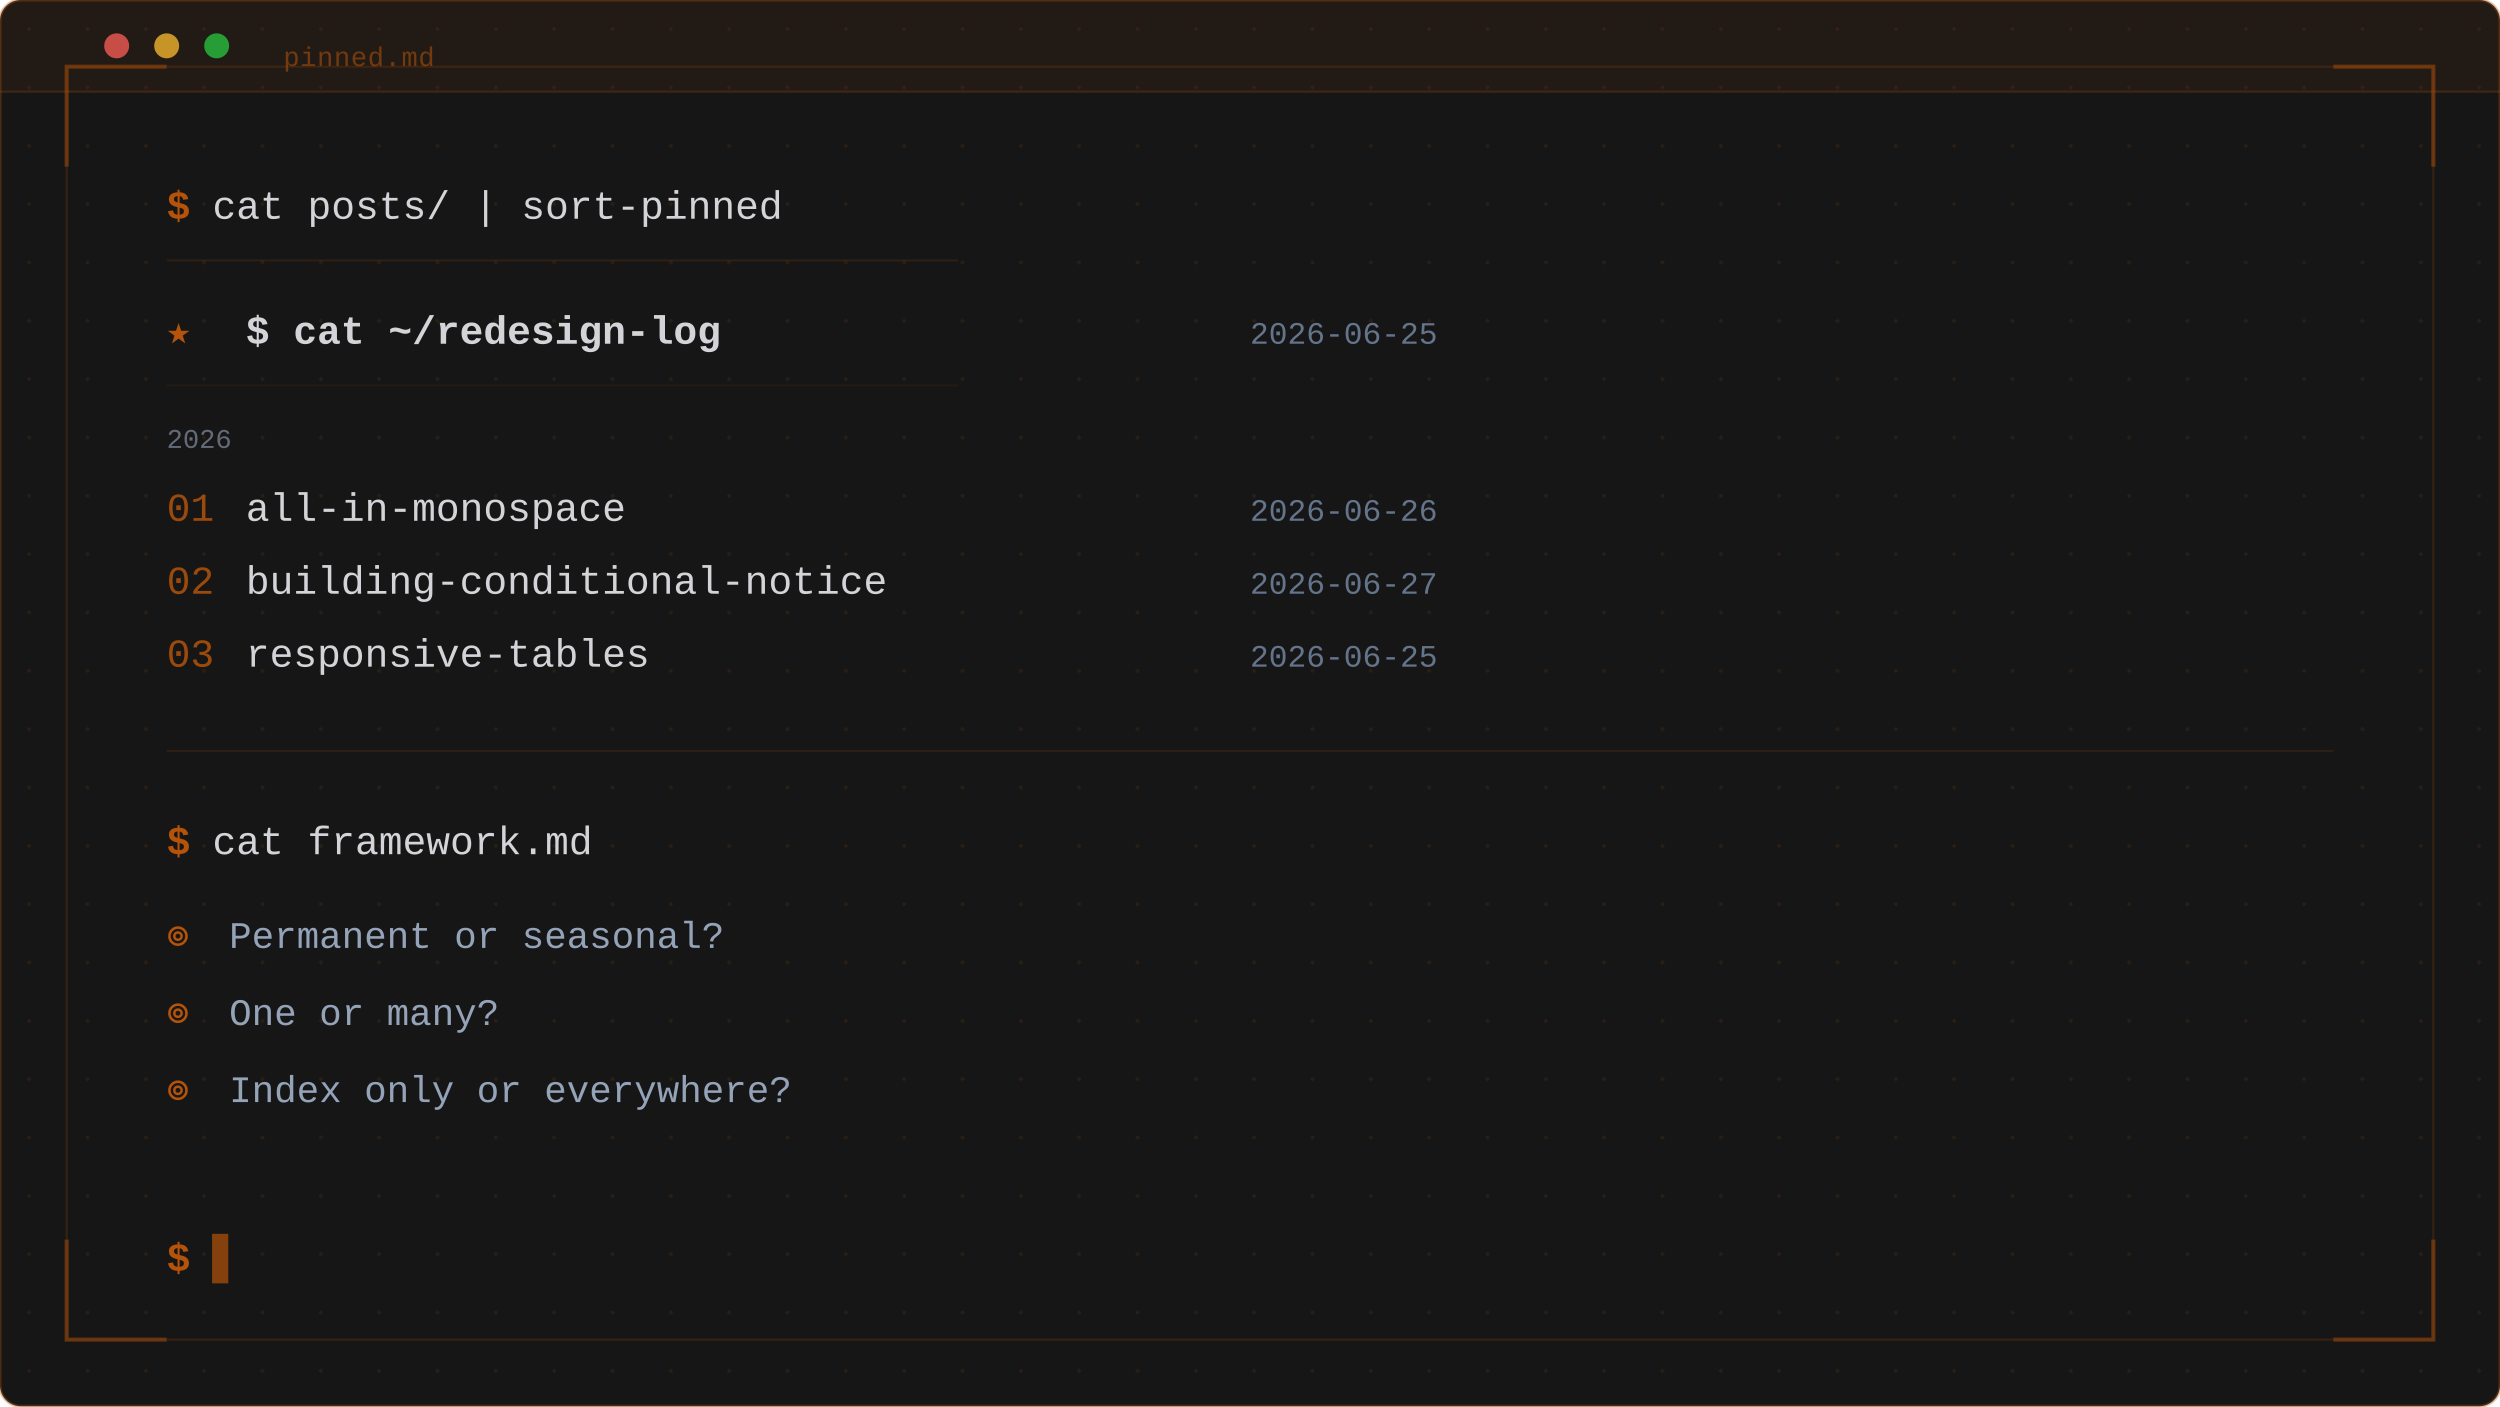
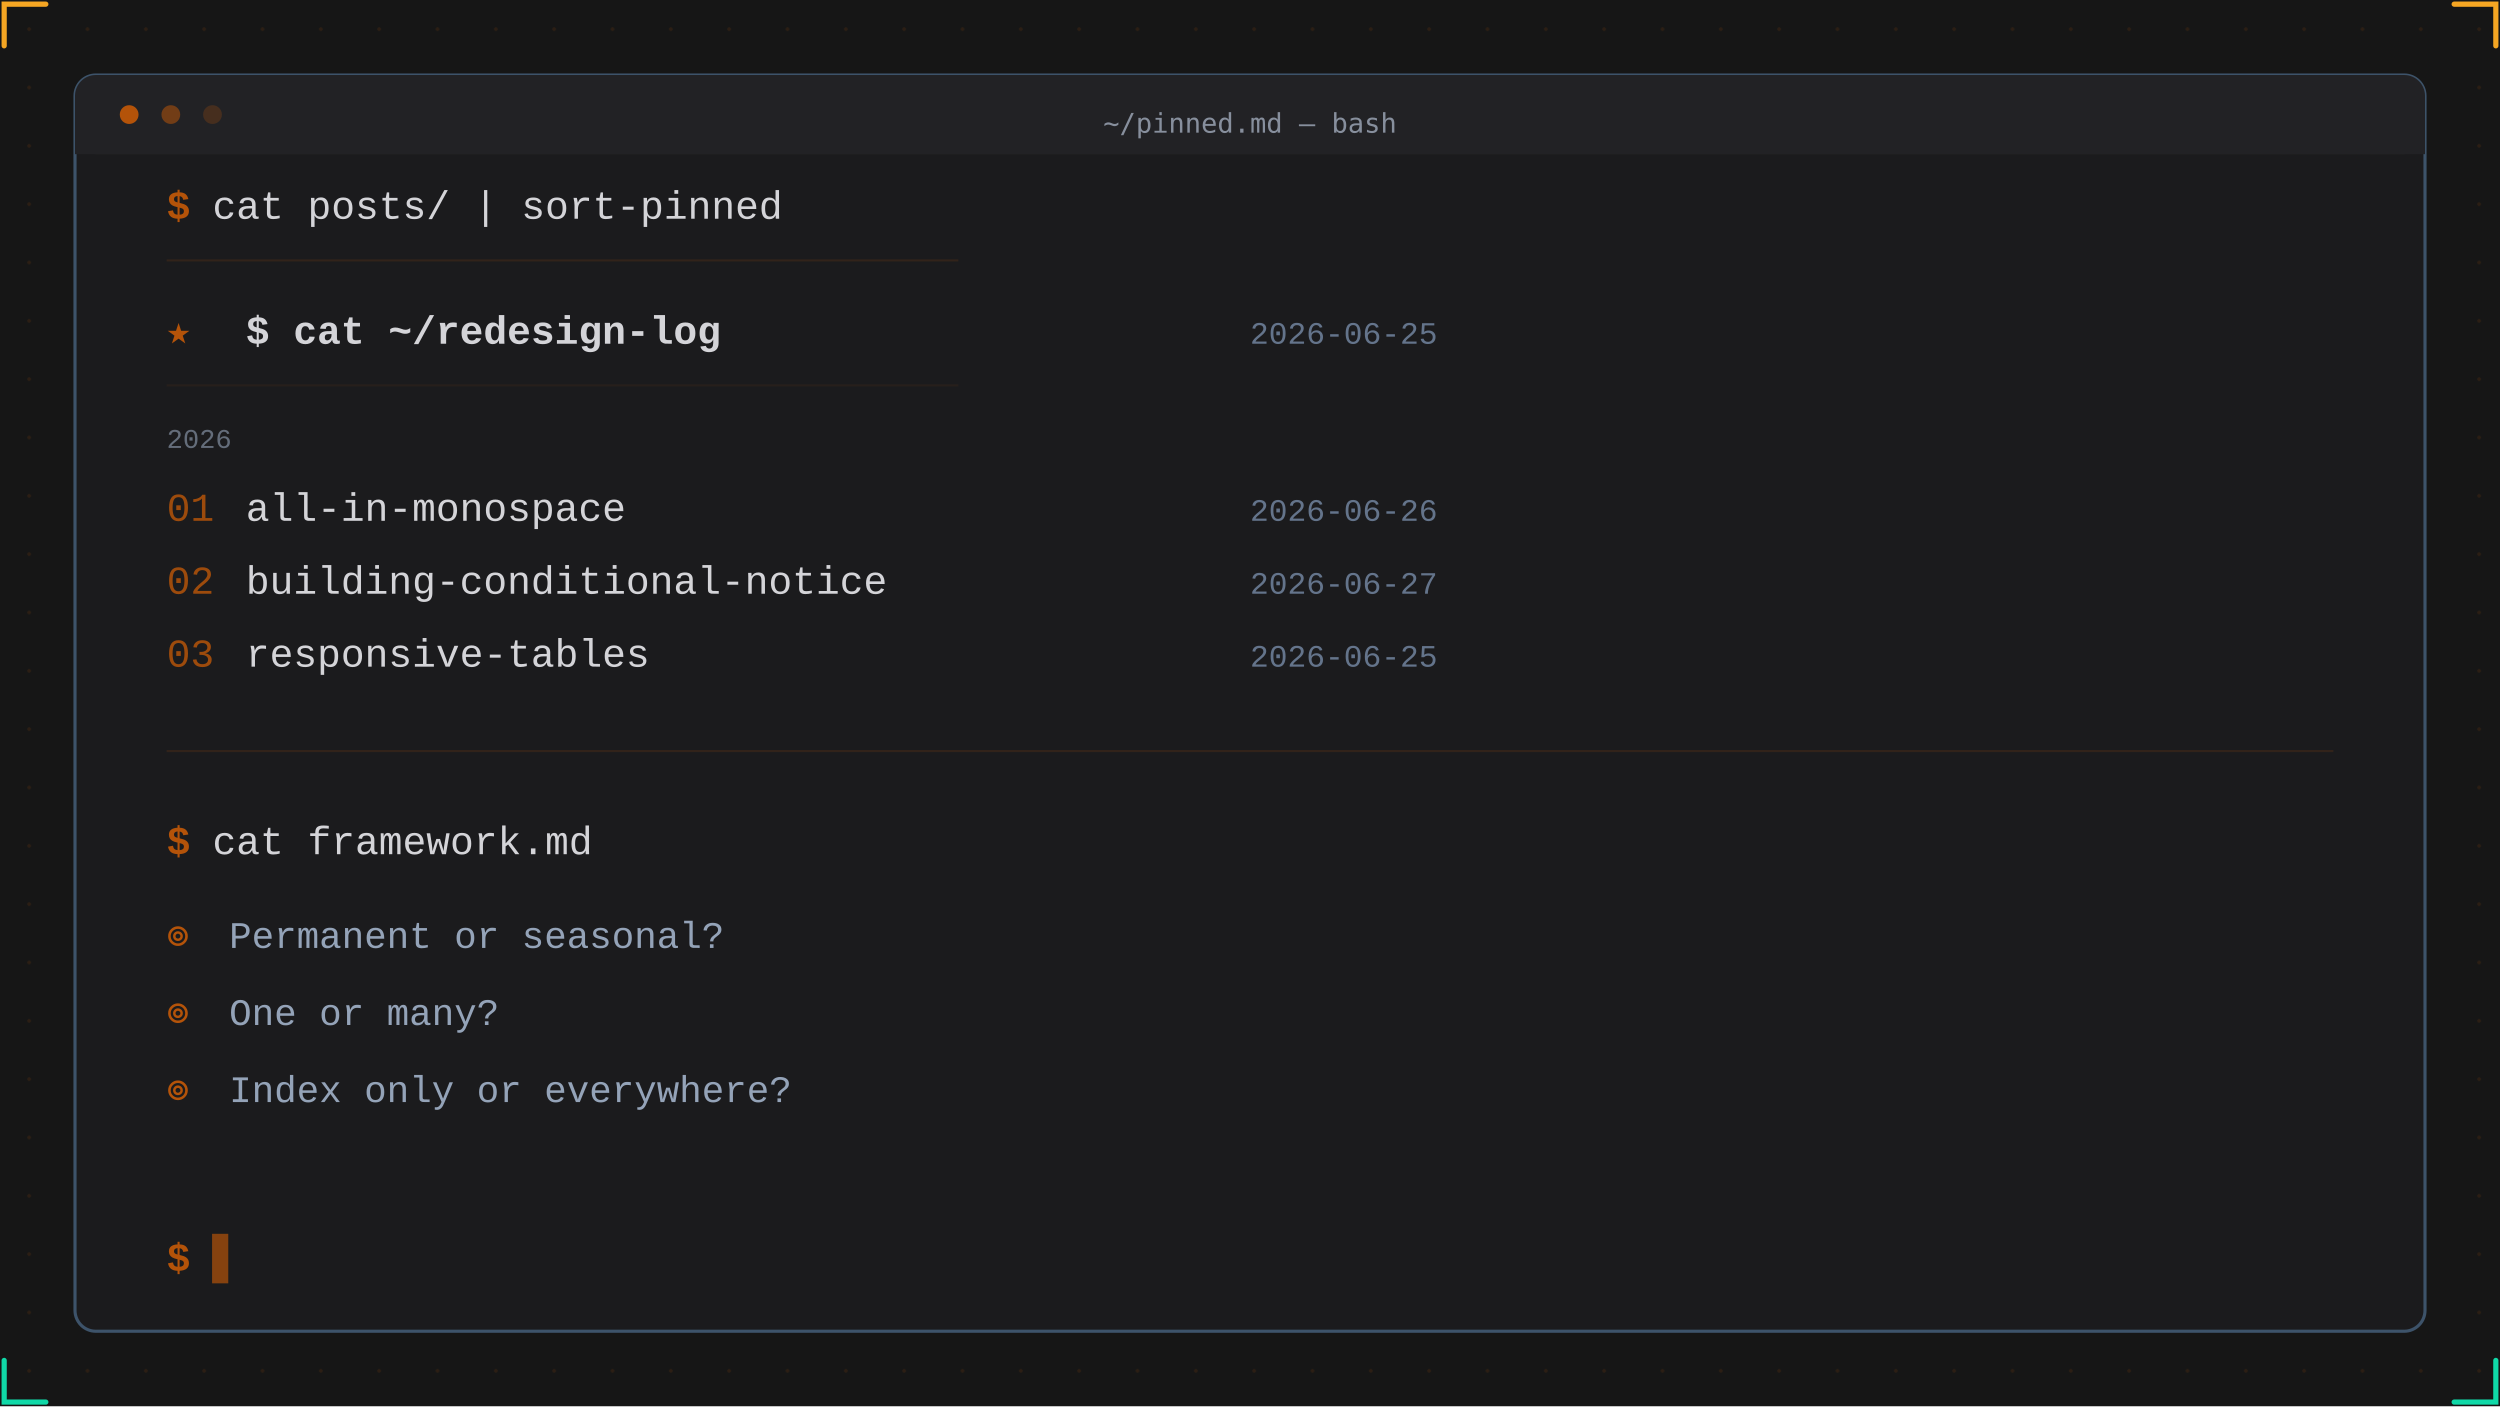
<svg xmlns="http://www.w3.org/2000/svg" viewBox="0 0 1200 675" width="1200" height="675">
  <defs>
    <pattern id="dots" x="0" y="0" width="28" height="28" patternUnits="userSpaceOnUse">
      <circle cx="14" cy="14" r="0.9" fill="#B45309" opacity="0.14" />
    </pattern>
-     <filter id="cardShadow" x="-8%" y="-8%" width="116%" height="116%">
-       <feDropShadow dx="0" dy="2" stdDeviation="6" flood-color="#000000" flood-opacity="0.18" />
-       <feDropShadow dx="0" dy="0" stdDeviation="20" flood-color="#B45309" flood-opacity="0.22" />
-     </filter>
-     <clipPath id="rounded">
-       <rect width="1200" height="675" rx="10" ry="10" />
-     </clipPath>
  </defs>
-   <rect width="1200" height="675" rx="10" ry="10" fill="none" filter="url(#cardShadow)" transform="translate(0,2)" />
-   <g clip-path="url(#rounded)">
-     <rect width="1200" height="675" fill="#161616" />
-     <rect width="1200" height="675" fill="url(#dots)" />
-     <rect x="32" y="32" width="1136" height="611" fill="none" stroke="#B45309" stroke-width="1" stroke-opacity="0.2" />
-     <path d="M 32 80 L 32 32 L 80 32" fill="none" stroke="#B45309" stroke-width="2" stroke-opacity="0.45" />
-     <path d="M 1120 32 L 1168 32 L 1168 80" fill="none" stroke="#B45309" stroke-width="2" stroke-opacity="0.45" />
-     <path d="M 32 595 L 32 643 L 80 643" fill="none" stroke="#B45309" stroke-width="2" stroke-opacity="0.45" />
-     <path d="M 1168 595 L 1168 643 L 1120 643" fill="none" stroke="#B45309" stroke-width="2" stroke-opacity="0.45" />
-     <rect x="0" y="0" width="1200" height="44" fill="#B45309" fill-opacity="0.07" />
-     <line x1="0" y1="44" x2="1200" y2="44" stroke="#B45309" stroke-width="1" stroke-opacity="0.25" />
-     <circle cx="56" cy="22" r="6" fill="#ff5f57" opacity="0.75" />
-     <circle cx="80" cy="22" r="6" fill="#febc2e" opacity="0.75" />
-     <circle cx="104" cy="22" r="6" fill="#28c840" opacity="0.75" />
-     <text x="136" y="28" font-family="'JetBrains Mono', 'Courier New', monospace" font-size="13" fill="#B45309" opacity="0.55" letter-spacing="0.3" dominant-baseline="middle">pinned.md</text>
-     <text x="80" y="105" font-family="'JetBrains Mono', 'Courier New', monospace" font-size="19" fill="#B45309" font-weight="700">$</text>
-     <text x="102" y="105" font-family="'JetBrains Mono', 'Courier New', monospace" font-size="19" fill="#d4d4d8">cat posts/ | sort-pinned</text>
-     <line x1="80" y1="125" x2="460" y2="125" stroke="#B45309" stroke-width="1" stroke-opacity="0.15" />
-     <text x="80" y="165" font-family="'JetBrains Mono', 'Courier New', monospace" font-size="19" fill="#B45309">★</text>
-     <text x="118" y="165" font-family="'JetBrains Mono', 'Courier New', monospace" font-size="19" fill="#d4d4d8" font-weight="600">$ cat ~/redesign-log</text>
-     <text x="600" y="165" font-family="'JetBrains Mono', 'Courier New', monospace" font-size="15" fill="#64748b">2026-06-25</text>
-     <line x1="80" y1="185" x2="460" y2="185" stroke="#B45309" stroke-width="1" stroke-opacity="0.08" />
-     <text x="80" y="215" font-family="'JetBrains Mono', 'Courier New', monospace" font-size="13" fill="#94a3b8" opacity="0.6">2026</text>
-     <text x="80" y="250" font-family="'JetBrains Mono', 'Courier New', monospace" font-size="19" fill="#B45309" opacity="0.85">01</text>
-     <text x="118" y="250" font-family="'JetBrains Mono', 'Courier New', monospace" font-size="19" fill="#d4d4d8">all-in-monospace</text>
-     <text x="600" y="250" font-family="'JetBrains Mono', 'Courier New', monospace" font-size="15" fill="#64748b">2026-06-26</text>
-     <text x="80" y="285" font-family="'JetBrains Mono', 'Courier New', monospace" font-size="19" fill="#B45309" opacity="0.85">02</text>
-     <text x="118" y="285" font-family="'JetBrains Mono', 'Courier New', monospace" font-size="19" fill="#d4d4d8">building-conditional-notice</text>
-     <text x="600" y="285" font-family="'JetBrains Mono', 'Courier New', monospace" font-size="15" fill="#64748b">2026-06-27</text>
-     <text x="80" y="320" font-family="'JetBrains Mono', 'Courier New', monospace" font-size="19" fill="#B45309" opacity="0.85">03</text>
-     <text x="118" y="320" font-family="'JetBrains Mono', 'Courier New', monospace" font-size="19" fill="#d4d4d8">responsive-tables</text>
-     <text x="600" y="320" font-family="'JetBrains Mono', 'Courier New', monospace" font-size="15" fill="#64748b">2026-06-25</text>
-     <rect x="80" y="360" width="1040" height="1" fill="#B45309" opacity="0.15" />
-     <text x="80" y="410" font-family="'JetBrains Mono', 'Courier New', monospace" font-size="19" fill="#B45309" font-weight="700">$</text>
-     <text x="102" y="410" font-family="'JetBrains Mono', 'Courier New', monospace" font-size="19" fill="#d4d4d8">cat framework.md</text>
-     <text x="80" y="455" font-family="'JetBrains Mono', 'Courier New', monospace" font-size="18" fill="#B45309">⊚</text>
-     <text x="110" y="455" font-family="'JetBrains Mono', 'Courier New', monospace" font-size="18" fill="#94a3b8">Permanent or seasonal?</text>
-     <text x="80" y="492" font-family="'JetBrains Mono', 'Courier New', monospace" font-size="18" fill="#B45309">⊚</text>
-     <text x="110" y="492" font-family="'JetBrains Mono', 'Courier New', monospace" font-size="18" fill="#94a3b8">One or many?</text>
-     <text x="80" y="529" font-family="'JetBrains Mono', 'Courier New', monospace" font-size="18" fill="#B45309">⊚</text>
-     <text x="110" y="529" font-family="'JetBrains Mono', 'Courier New', monospace" font-size="18" fill="#94a3b8">Index only or everywhere?</text>
-     <text x="80" y="610" font-family="'JetBrains Mono', 'Courier New', monospace" font-size="19" fill="#B45309" font-weight="700">$</text>
-     <text x="102" y="611" font-family="'JetBrains Mono', 'Courier New', monospace" font-size="20" fill="#B45309" opacity="0.7">▋</text>
+   <rect width="1200" height="675" fill="#161616" />
+   <rect width="1200" height="675" fill="url(#dots)" />
+   <rect x="38" y="38" width="1124" height="599" rx="10" fill="#000" opacity="0.25" />
+   <rect x="36" y="36" width="1128" height="603" rx="10" fill="#1B1B1D" stroke="#3D536A" stroke-width="1.5" />
+   <rect x="36" y="36" width="1128" height="38" rx="10" fill="#222225" />
+   <rect x="36" y="56" width="1128" height="18" fill="#222225" />
+   <circle cx="62" cy="55" r="4.5" fill="#B45309" />
+   <circle cx="82" cy="55" r="4.5" fill="#B45309" opacity="0.55" />
+   <circle cx="102" cy="55" r="4.5" fill="#B45309" opacity="0.25" />
+   <text x="600" y="60" font-family="ui-monospace,SFMono-Regular,monospace" font-size="13" fill="#878f9d" text-anchor="middle" dominant-baseline="middle">~/pinned.md — bash</text>
+   <text x="80" y="105" font-family="'JetBrains Mono', 'Courier New', monospace" font-size="19" fill="#B45309" font-weight="700">$</text>
+   <text x="102" y="105" font-family="'JetBrains Mono', 'Courier New', monospace" font-size="19" fill="#d4d4d8">cat posts/ | sort-pinned</text>
+   <line x1="80" y1="125" x2="460" y2="125" stroke="#B45309" stroke-width="1" stroke-opacity="0.15" />
+   <text x="80" y="165" font-family="'JetBrains Mono', 'Courier New', monospace" font-size="19" fill="#B45309">★</text>
+   <text x="118" y="165" font-family="'JetBrains Mono', 'Courier New', monospace" font-size="19" fill="#d4d4d8" font-weight="600">$ cat ~/redesign-log</text>
+   <text x="600" y="165" font-family="'JetBrains Mono', 'Courier New', monospace" font-size="15" fill="#64748b">2026-06-25</text>
+   <line x1="80" y1="185" x2="460" y2="185" stroke="#B45309" stroke-width="1" stroke-opacity="0.08" />
+   <text x="80" y="215" font-family="'JetBrains Mono', 'Courier New', monospace" font-size="13" fill="#94a3b8" opacity="0.6">2026</text>
+   <text x="80" y="250" font-family="'JetBrains Mono', 'Courier New', monospace" font-size="19" fill="#B45309" opacity="0.85">01</text>
+   <text x="118" y="250" font-family="'JetBrains Mono', 'Courier New', monospace" font-size="19" fill="#d4d4d8">all-in-monospace</text>
+   <text x="600" y="250" font-family="'JetBrains Mono', 'Courier New', monospace" font-size="15" fill="#64748b">2026-06-26</text>
+   <text x="80" y="285" font-family="'JetBrains Mono', 'Courier New', monospace" font-size="19" fill="#B45309" opacity="0.85">02</text>
+   <text x="118" y="285" font-family="'JetBrains Mono', 'Courier New', monospace" font-size="19" fill="#d4d4d8">building-conditional-notice</text>
+   <text x="600" y="285" font-family="'JetBrains Mono', 'Courier New', monospace" font-size="15" fill="#64748b">2026-06-27</text>
+   <text x="80" y="320" font-family="'JetBrains Mono', 'Courier New', monospace" font-size="19" fill="#B45309" opacity="0.85">03</text>
+   <text x="118" y="320" font-family="'JetBrains Mono', 'Courier New', monospace" font-size="19" fill="#d4d4d8">responsive-tables</text>
+   <text x="600" y="320" font-family="'JetBrains Mono', 'Courier New', monospace" font-size="15" fill="#64748b">2026-06-25</text>
+   <rect x="80" y="360" width="1040" height="1" fill="#B45309" opacity="0.15" />
+   <text x="80" y="410" font-family="'JetBrains Mono', 'Courier New', monospace" font-size="19" fill="#B45309" font-weight="700">$</text>
+   <text x="102" y="410" font-family="'JetBrains Mono', 'Courier New', monospace" font-size="19" fill="#d4d4d8">cat framework.md</text>
+   <text x="80" y="455" font-family="'JetBrains Mono', 'Courier New', monospace" font-size="18" fill="#B45309">⊚</text>
+   <text x="110" y="455" font-family="'JetBrains Mono', 'Courier New', monospace" font-size="18" fill="#94a3b8">Permanent or seasonal?</text>
+   <text x="80" y="492" font-family="'JetBrains Mono', 'Courier New', monospace" font-size="18" fill="#B45309">⊚</text>
+   <text x="110" y="492" font-family="'JetBrains Mono', 'Courier New', monospace" font-size="18" fill="#94a3b8">One or many?</text>
+   <text x="80" y="529" font-family="'JetBrains Mono', 'Courier New', monospace" font-size="18" fill="#B45309">⊚</text>
+   <text x="110" y="529" font-family="'JetBrains Mono', 'Courier New', monospace" font-size="18" fill="#94a3b8">Index only or everywhere?</text>
+   <text x="80" y="610" font-family="'JetBrains Mono', 'Courier New', monospace" font-size="19" fill="#B45309" font-weight="700">$</text>
+   <text x="102" y="611" font-family="'JetBrains Mono', 'Courier New', monospace" font-size="20" fill="#B45309" opacity="0.7">▋
+     <animate attributeName="opacity" values="0.85;0;0.85" dur="1.1s" repeatCount="indefinite" />
+   </text>
+   <g stroke-linecap="round" fill="none">
+     <path d="M 2 22 L 2 2 L 22 2" stroke="#F5A623" stroke-width="2.5" />
+     <path d="M 1178 2 L 1198 2 L 1198 22" stroke="#F5A623" stroke-width="2.5" />
+     <path d="M 2 653 L 2 673 L 22 673" stroke="#10D9A8" stroke-width="2.5" />
+     <path d="M 1178 673 L 1198 673 L 1198 653" stroke="#10D9A8" stroke-width="2.5" />
+     <path d="M 1184 316" stroke="#3D536A" stroke-width="6" stroke-linecap="round" />
+     <path d="M 1184 338" stroke="#3D536A" stroke-width="6" stroke-linecap="round" />
+     <path d="M 1184 360" stroke="#3D536A" stroke-width="6" stroke-linecap="round" />
  </g>
-   <rect width="1200" height="675" rx="10" ry="10" fill="none" stroke="#B45309" stroke-width="1.5" stroke-opacity="0.35" />
</svg>
